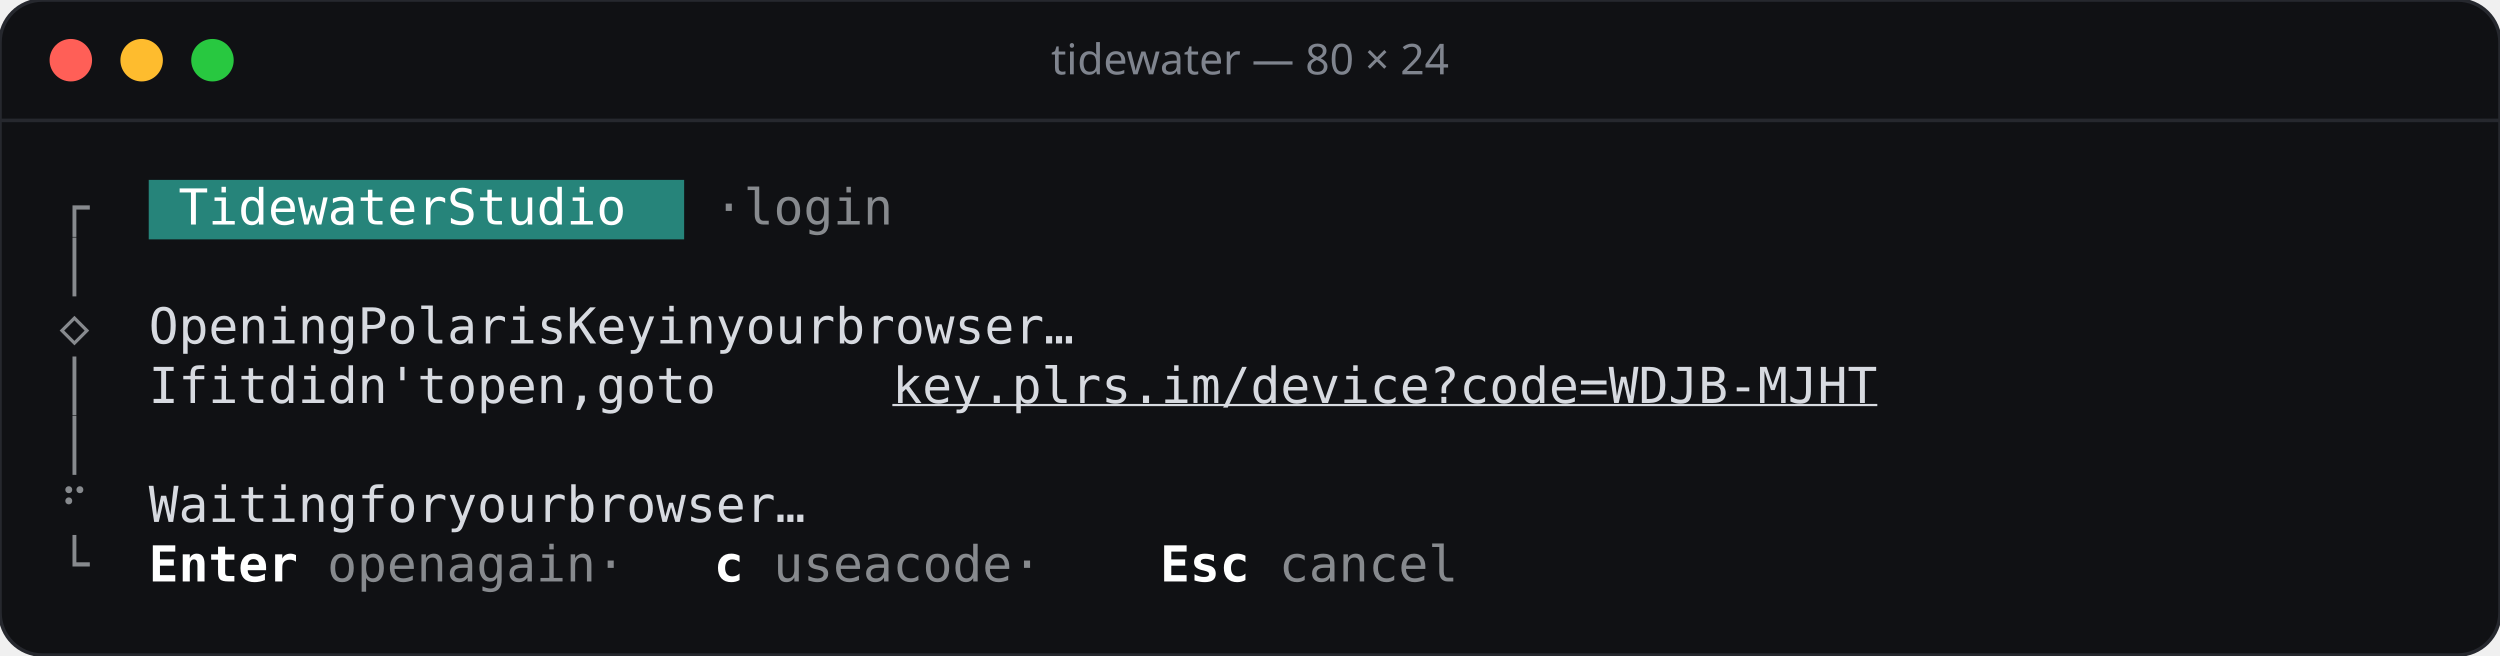
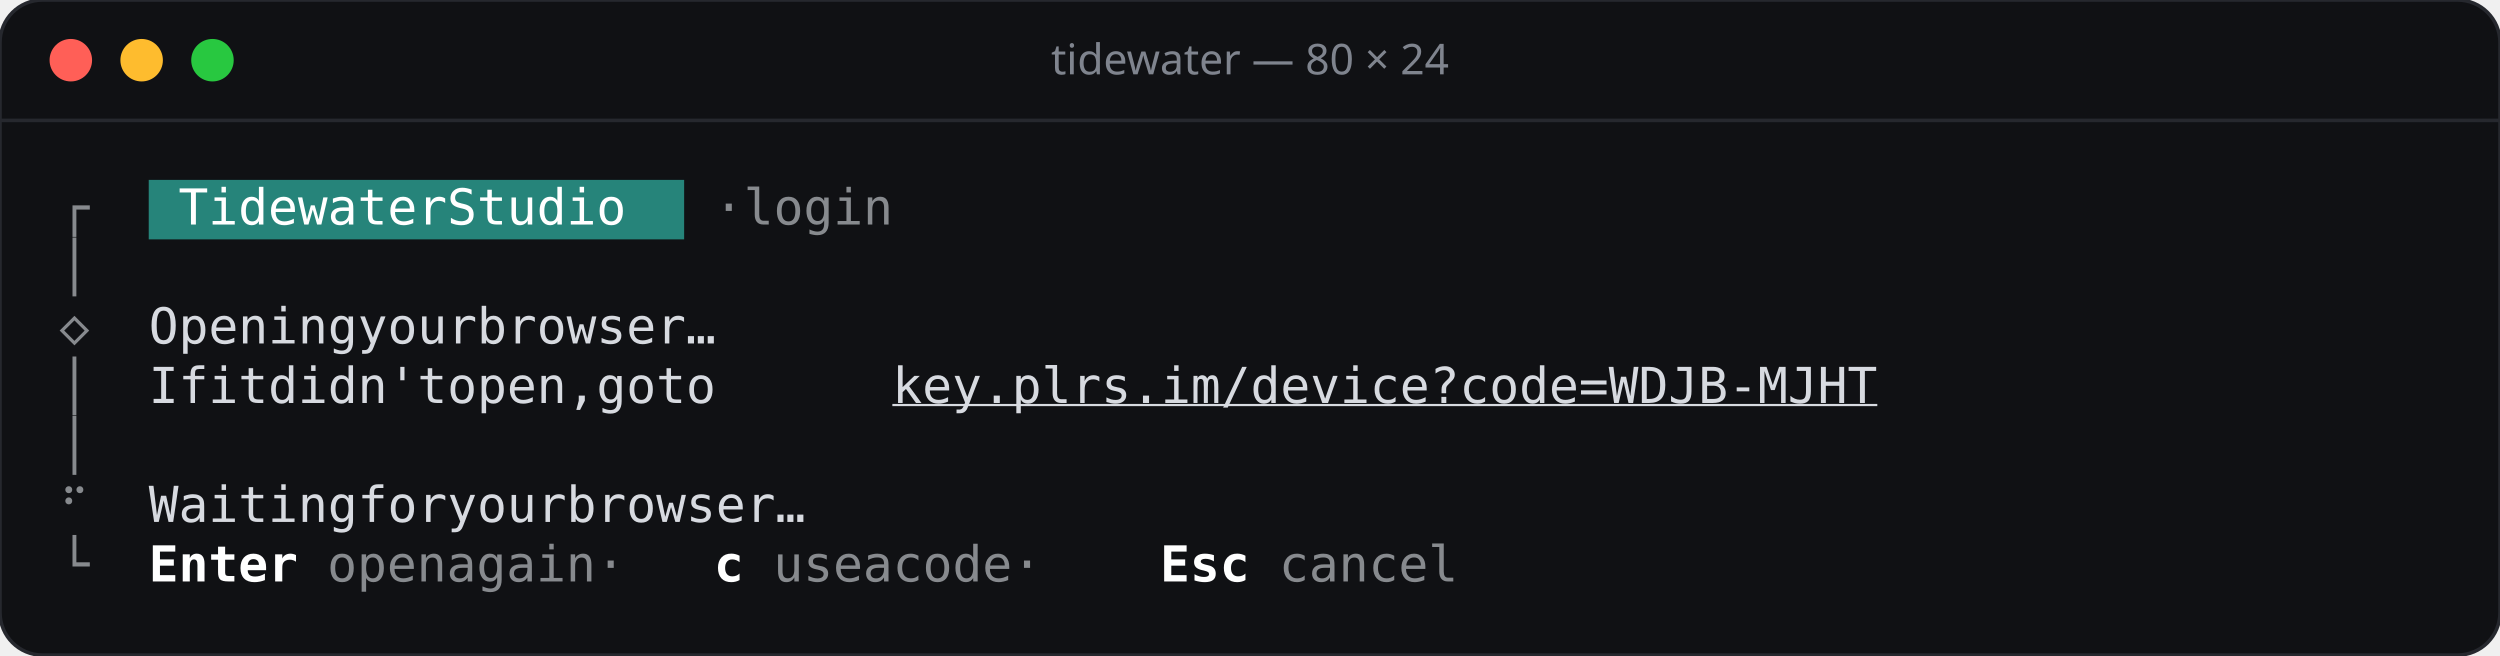
<svg xmlns="http://www.w3.org/2000/svg" width="706" height="185" viewBox="0 0 706 185">
  <rect width="706" height="185" rx="12" fill="#101114" stroke="#26282e" />
  <line x1="0" y1="34" x2="706" y2="34" stroke="#26282e" />
  <circle cx="20" cy="17" r="6" fill="#ff5f57" />
  <circle cx="40" cy="17" r="6" fill="#febc2e" />
  <circle cx="60" cy="17" r="6" fill="#28c840" />
  <text x="353" y="21" text-anchor="middle" font-family="Rubik, system-ui, sans-serif" font-size="12" font-weight="500" fill="#7f848e">tidewater — 80 × 24</text>
  <g font-family="'JetBrains Mono', ui-monospace, monospace" font-size="14">
    <rect x="42.0" y="50.8" width="151.2" height="16.8" fill="#26847a" />
    <text x="16.8" y="63.4" fill="#878a8e">┌</text>
    <text x="50.4 58.8 67.2 75.6 84.0 92.4 100.8 109.2 117.6 134.4 142.8 151.2 159.6 168.0 176.4" y="63.4" fill="#ffffff">TidewaterStudio</text>
    <text x="201.6 218.4 226.8 235.2 243.6 252.0" y="63.4" fill="#878a8e">·login</text>
    <text x="16.8" y="80.2" fill="#878a8e">│</text>
    <text x="16.8" y="97.0" fill="#878a8e">◇</text>
-     <text x="42.0 50.4 58.8 67.2 75.6 84.0 92.4 109.2 117.6 126.0 134.4 142.8 151.2 159.6 176.4 184.8 193.2 210.0 218.4 235.2 243.6 252.0 260.4 277.2 285.6 294.0 302.4 310.8 319.2 327.6 336.0" y="97.0" fill="#d7dae0">OpeningPolarisKeyinyourbrowser…</text>
+     <text x="42.0 50.4 58.8 67.2 75.6 84.0 92.4 109.2 117.6 126.0 134.4 151.2 159.6 168.0 176.4 184.8 193.2 201.6 210.0" y="97.0" fill="#d7dae0">Openingyourbrowser…</text>
    <text x="16.8" y="113.8" fill="#878a8e">│</text>
    <text x="42.0 50.4 67.2 75.6 92.4 100.8 109.2 117.6 126.0 134.4 151.2 159.6 168.0 176.4 184.8 201.6 210.0 226.8 235.2" y="113.8" fill="#d7dae0">Ifitdidn'topen,goto</text>
    <text x="252.0 260.4 268.8 277.2 285.6 294.0 302.4 310.8 319.2 327.6 336.0 344.4 352.8 361.2 369.6 378.0 386.4 394.8 403.2 411.6 420.0 428.4 436.8 445.2 453.6 462.0 470.4 478.8 487.2 495.6 504.0 512.4 520.8" y="113.8" fill="#d7dae0" text-decoration="underline">key.plrs.im/device?code=WDJB-MJHT</text>
    <text x="16.8" y="130.6" fill="#878a8e">│</text>
    <text x="16.8" y="147.4" fill="#878a8e">⠋</text>
    <text x="42.0 50.4 58.8 67.2 75.6 84.0 92.4 109.2 117.6 126.0 142.8 151.2 159.6 168.0 184.8 193.2 201.6 210.0 218.4 226.8 235.2 243.6" y="147.4" fill="#d7dae0">Waitingforyourbrowser…</text>
    <text x="16.8" y="164.2" fill="#878a8e">└</text>
    <text x="42.0 50.4 58.8 67.2 75.6" y="164.2" fill="#ffffff" font-weight="600">Enter</text>
    <text x="92.4 100.8 109.2 117.6 134.4 142.8 151.2 159.6 168.0 184.8" y="164.2" fill="#878a8e">openagain·</text>
    <text x="201.6" y="164.2" fill="#ffffff" font-weight="600">c</text>
    <text x="218.4 226.8 235.2 252.0 268.8 277.2 285.6 294.0 310.8" y="164.2" fill="#878a8e">useacode·</text>
    <text x="327.6 336.0 344.4" y="164.2" fill="#ffffff" font-weight="600">Esc</text>
    <text x="361.2 369.6 378.0 386.4 394.8 403.2" y="164.2" fill="#878a8e">cancel</text>
  </g>
</svg>
